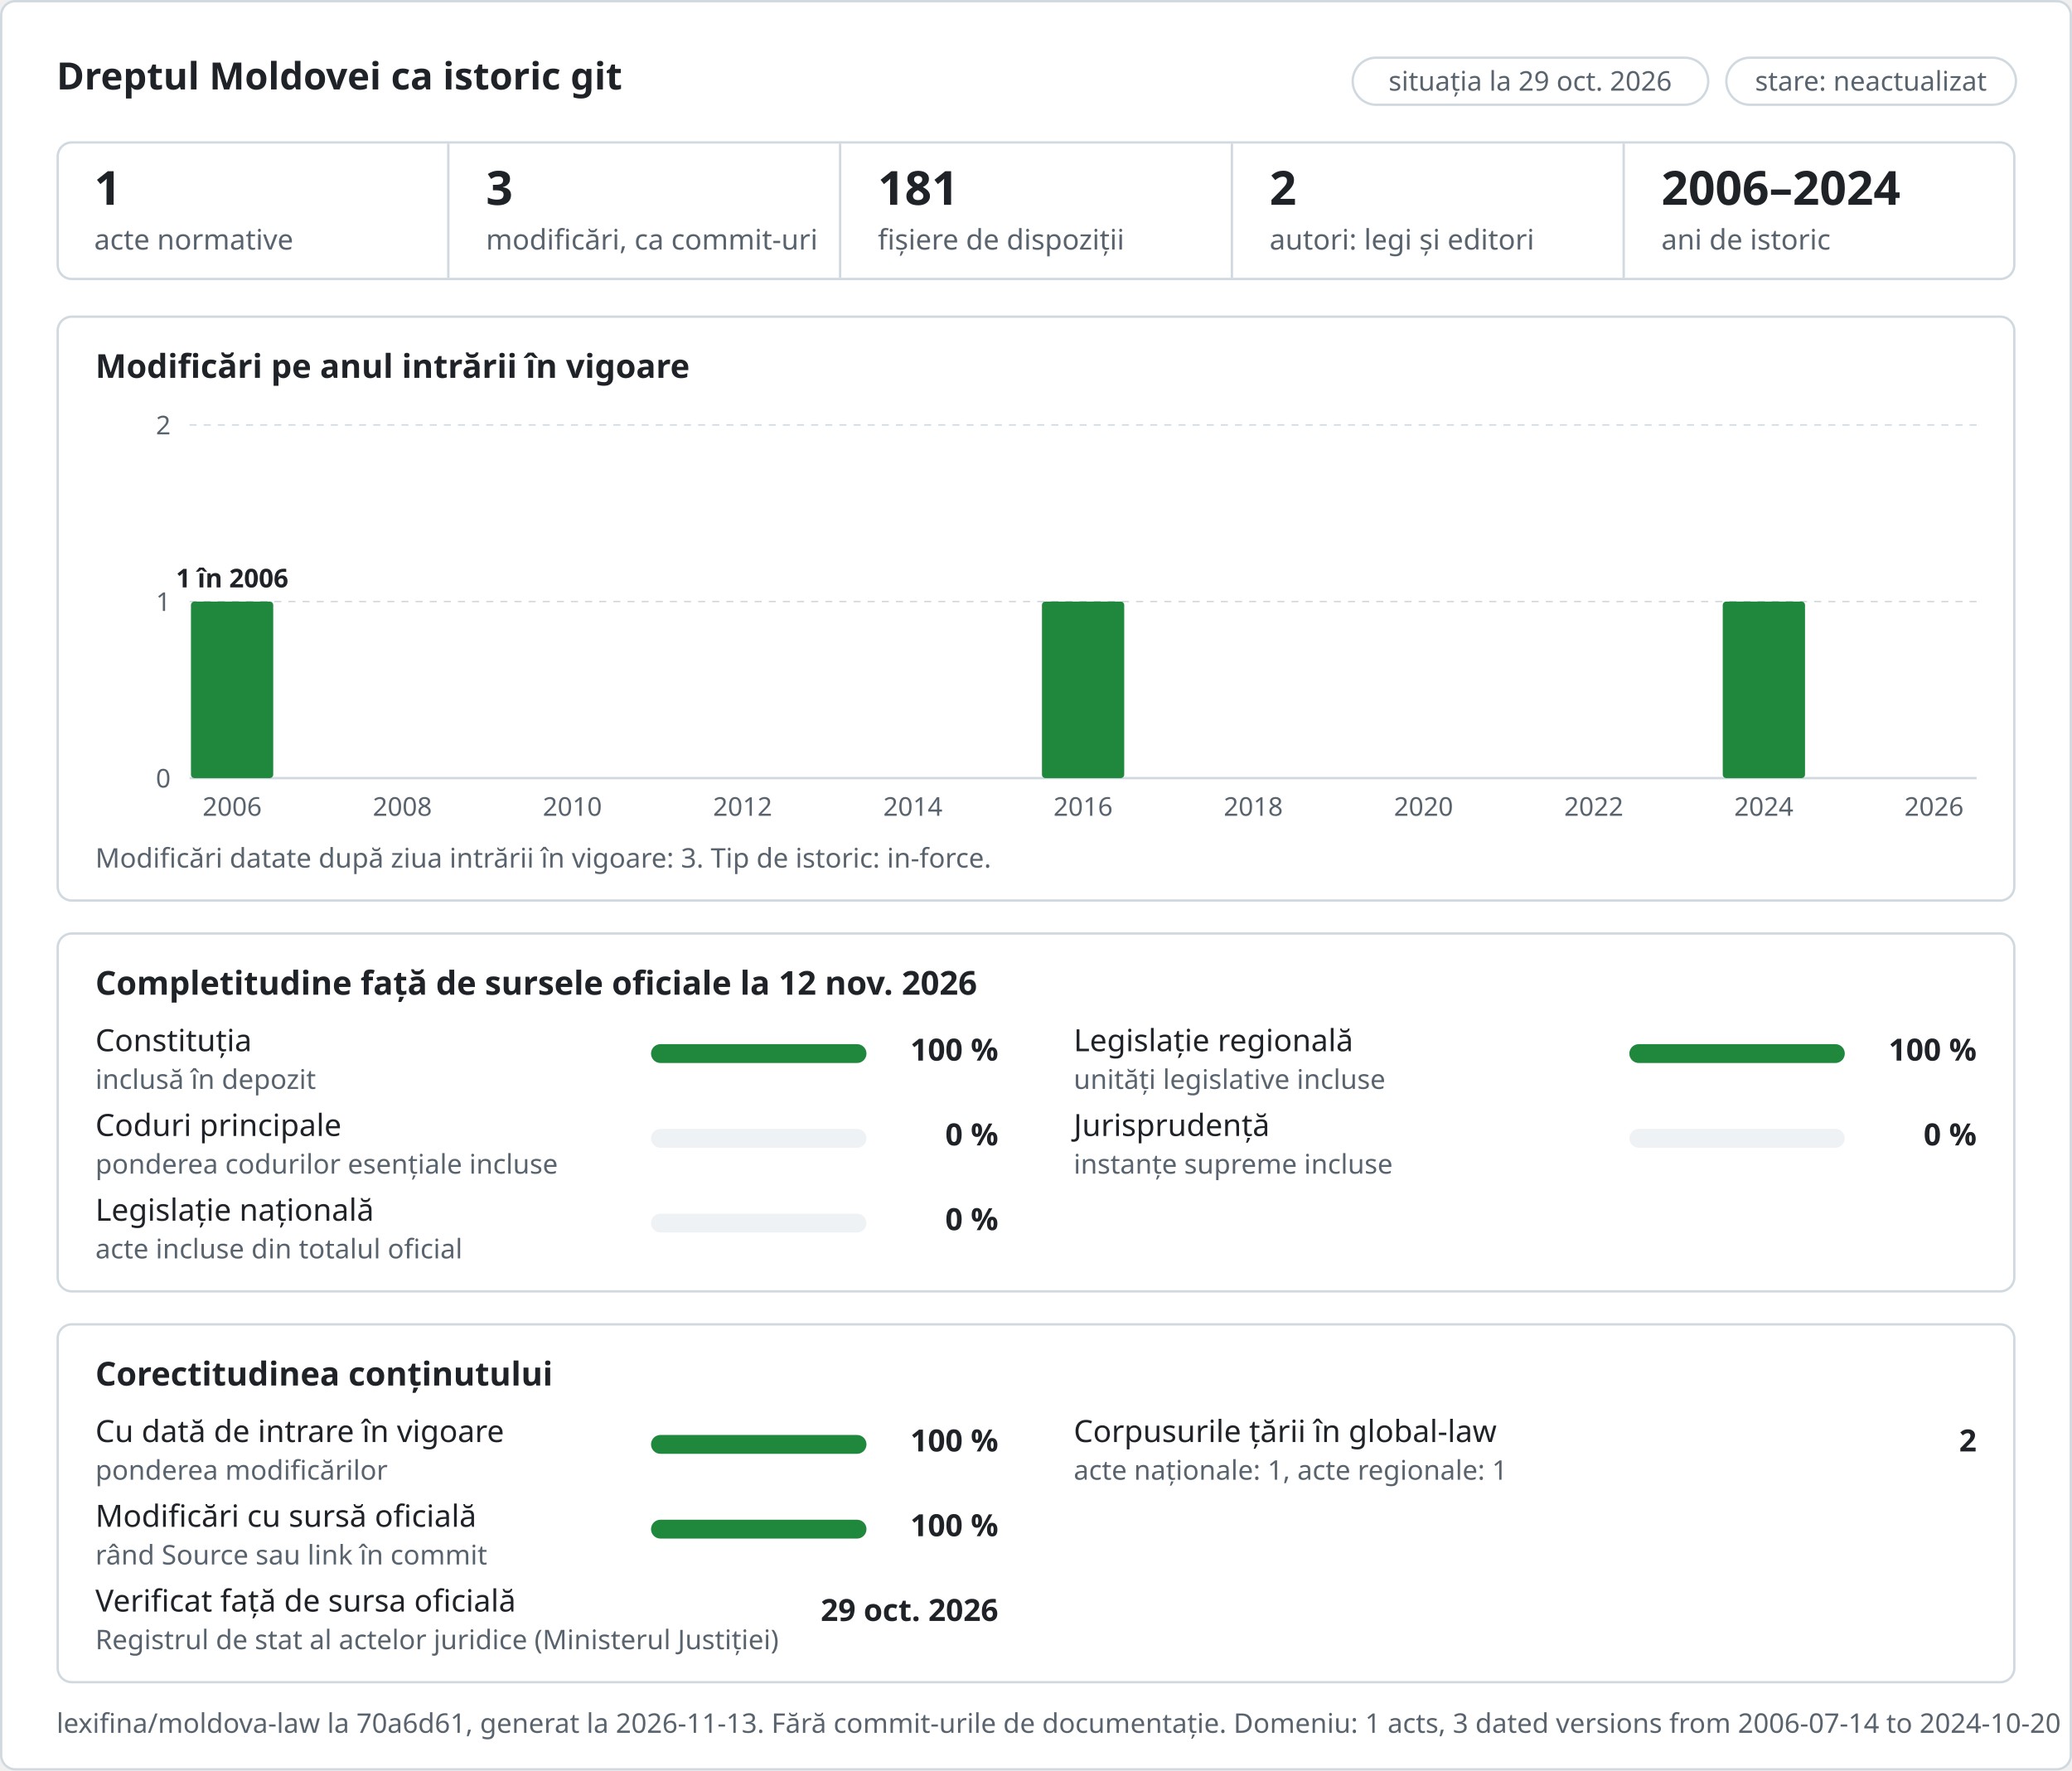
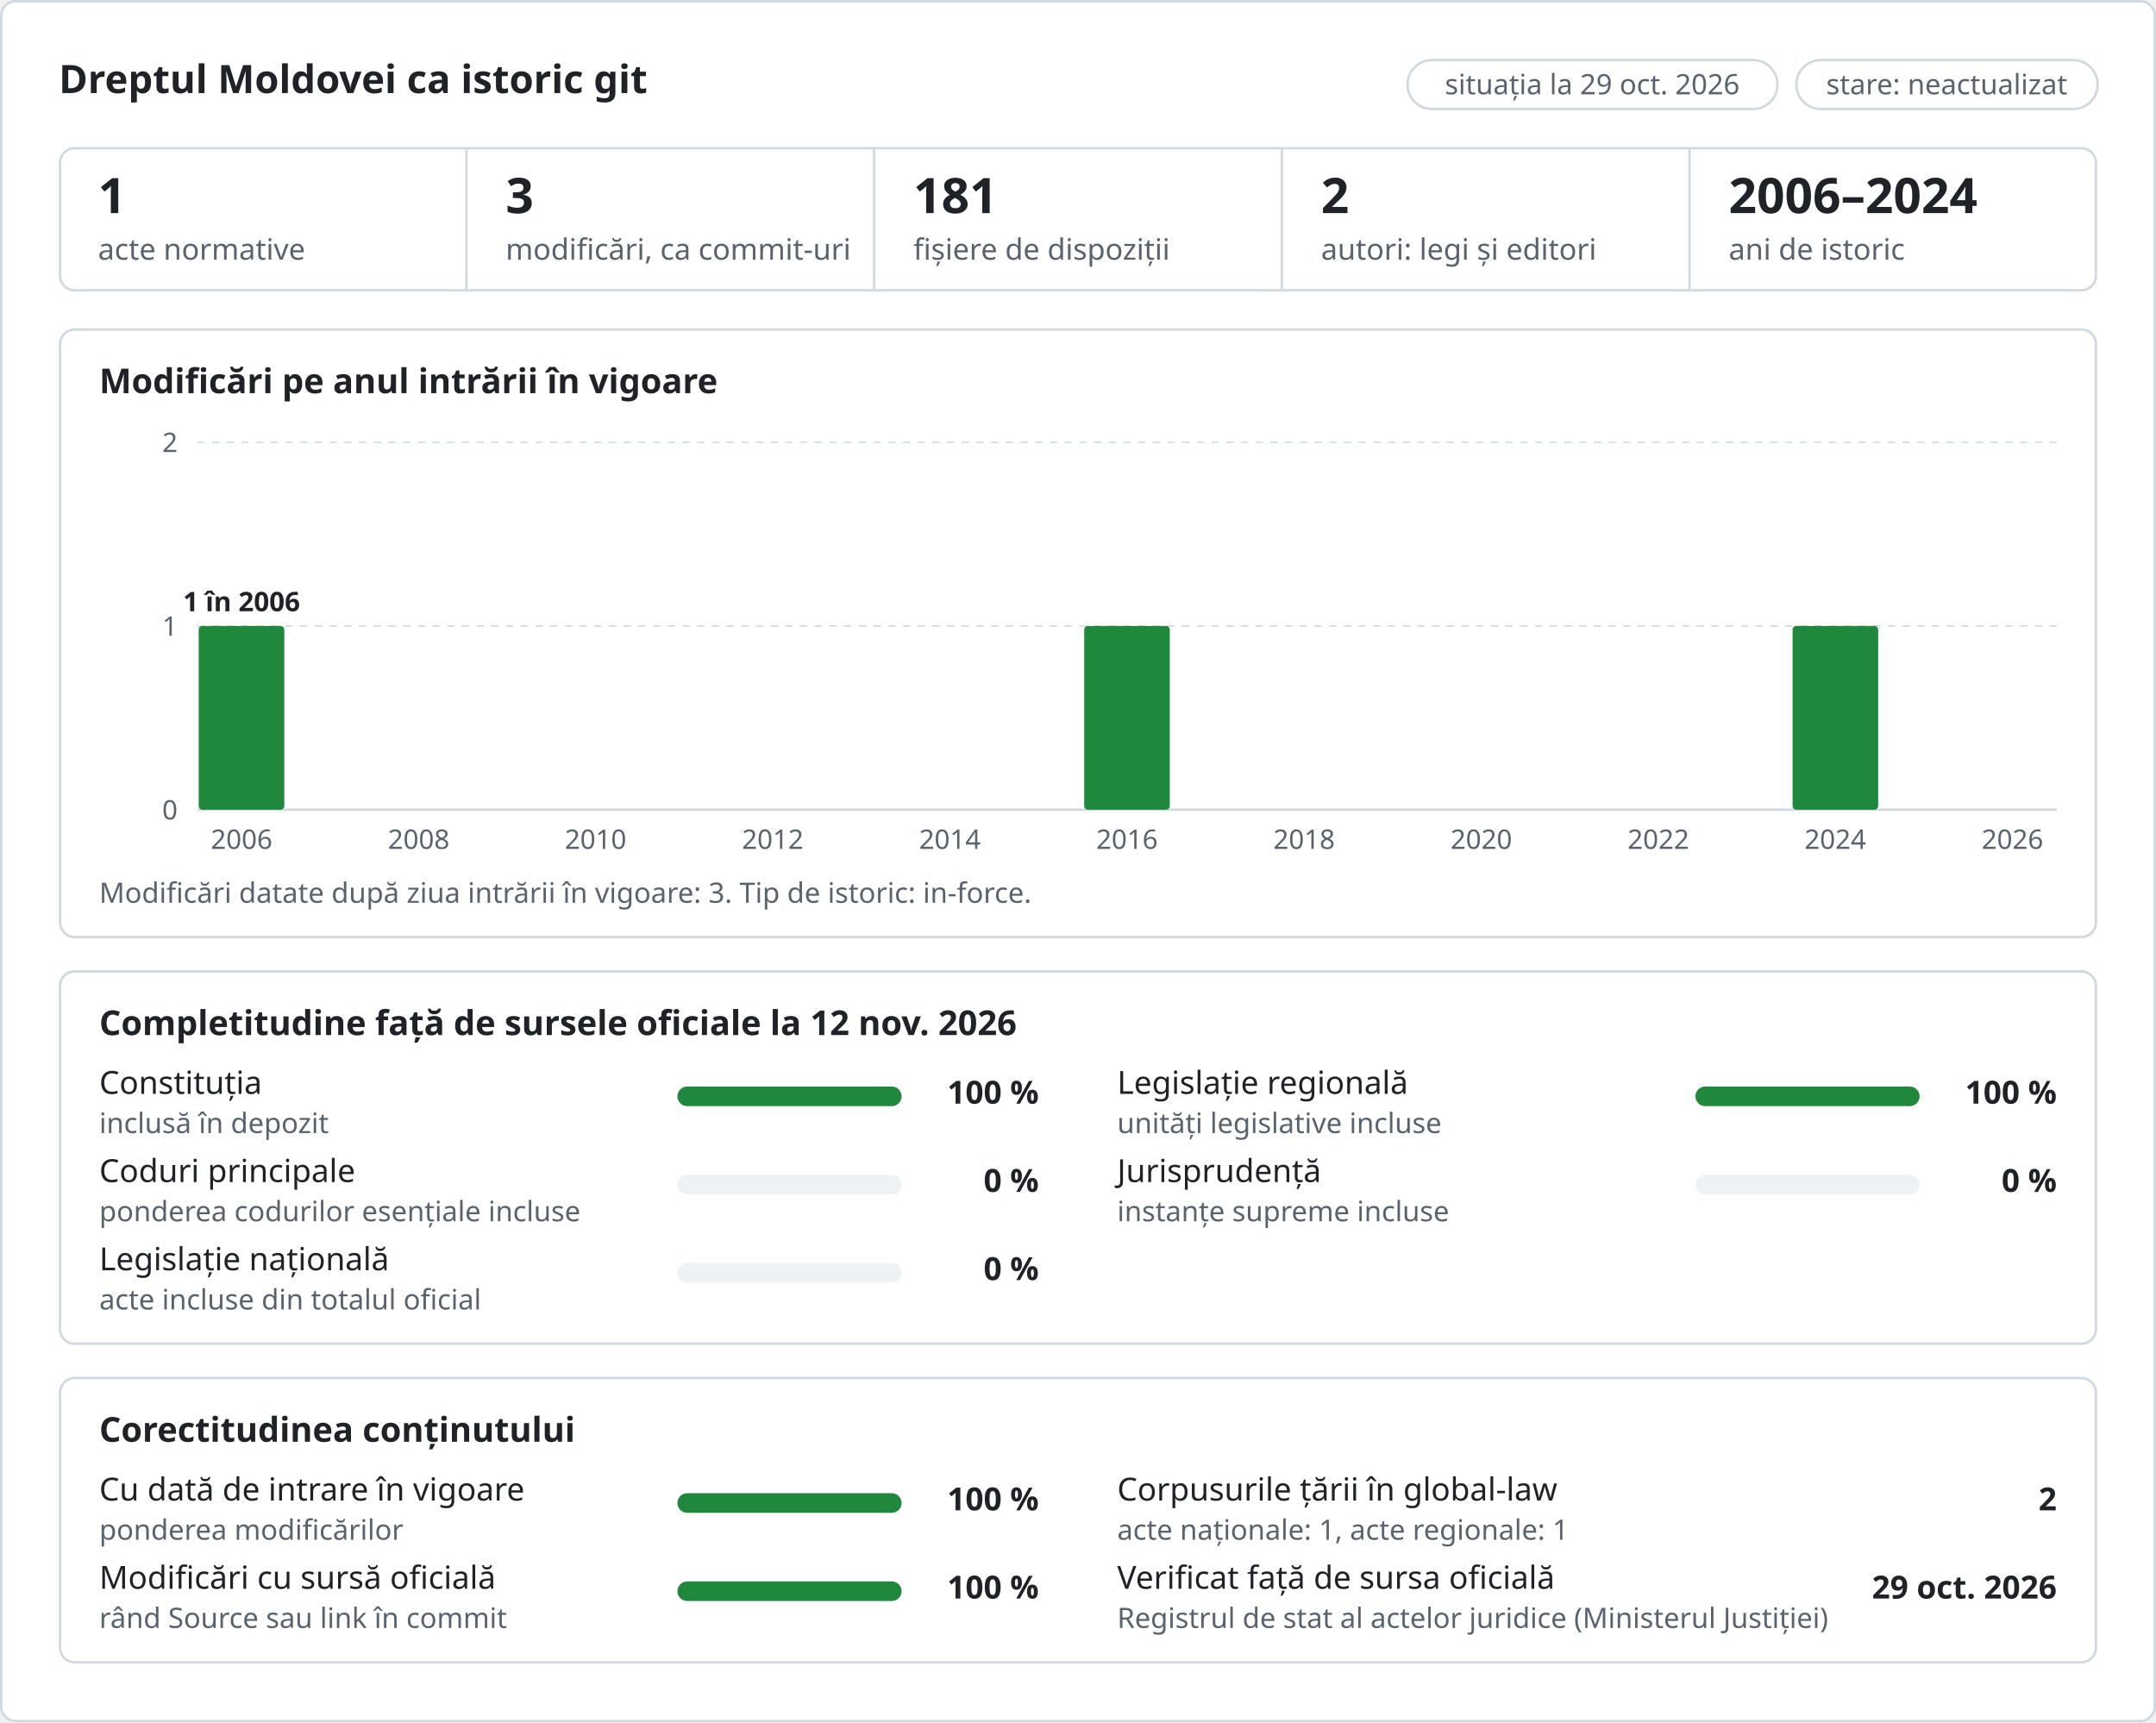
- <svg xmlns="http://www.w3.org/2000/svg" width="880" height="752" viewBox="0 0 880 752" font-family="-apple-system,BlinkMacSystemFont,Segoe UI,Noto Sans,Helvetica,Arial,sans-serif">
-   <rect x="0.5" y="0.5" width="879" height="751" rx="6" fill="#ffffff" stroke="#d1d9e0" />
+ <svg xmlns="http://www.w3.org/2000/svg" width="880" height="703" viewBox="0 0 880 703" font-family="-apple-system,BlinkMacSystemFont,Segoe UI,Noto Sans,Helvetica,Arial,sans-serif">
+   <rect x="0.5" y="0.5" width="879" height="702" rx="6" fill="#ffffff" stroke="#d1d9e0" />
  <text x="24" y="38" font-size="16" font-weight="600" fill="#1f2328">Dreptul Moldovei ca istoric git</text>
  <rect x="574.5" y="24.5" width="151" height="20" rx="10" fill="none" stroke="#d1d9e0" />
  <text x="649.9" y="38.5" font-size="11.5" font-weight="500" text-anchor="middle" fill="#59636e">situația la 29 oct. 2026</text>
  <rect x="733.2" y="24.5" width="123" height="20" rx="10" fill="none" stroke="#d1d9e0" />
  <text x="794.6" y="38.5" font-size="11.5" font-weight="500" text-anchor="middle" fill="#59636e">stare: neactualizat</text>
  <rect x="24.5" y="60.5" width="831" height="58" rx="6" fill="#ffffff" stroke="#d1d9e0" />
  <text x="40.0" y="87" font-size="20" font-weight="600" fill="#1f2328">1</text>
  <text x="40.0" y="106" font-size="12" fill="#59636e">acte normative</text>
  <line x1="190.4" y1="61" x2="190.4" y2="118" stroke="#d1d9e0" />
  <text x="206.4" y="87" font-size="20" font-weight="600" fill="#1f2328">3</text>
  <text x="206.4" y="106" font-size="12" fill="#59636e">modificări, ca commit-uri</text>
  <line x1="356.8" y1="61" x2="356.8" y2="118" stroke="#d1d9e0" />
  <text x="372.8" y="87" font-size="20" font-weight="600" fill="#1f2328">181</text>
  <text x="372.8" y="106" font-size="12" fill="#59636e">fișiere de dispoziții</text>
  <line x1="523.2" y1="61" x2="523.2" y2="118" stroke="#d1d9e0" />
  <text x="539.2" y="87" font-size="20" font-weight="600" fill="#1f2328">2</text>
  <text x="539.2" y="106" font-size="12" fill="#59636e">autori: legi și editori</text>
  <line x1="689.6" y1="61" x2="689.6" y2="118" stroke="#d1d9e0" />
  <text x="705.6" y="87" font-size="20" font-weight="600" fill="#1f2328">2006–2024</text>
  <text x="705.6" y="106" font-size="12" fill="#59636e">ani de istoric</text>
  <rect x="24.5" y="134.5" width="831" height="248" rx="6" fill="#ffffff" stroke="#d1d9e0" />
  <text x="40.5" y="160.5" font-size="14" font-weight="600" fill="#1f2328">Modificări pe anul intrării în vigoare</text>
  <line x1="80.5" y1="330.5" x2="839.5" y2="330.5" stroke="#d1d9e0" stroke-width="1" />
  <text x="72.5" y="334.5" font-size="11" text-anchor="end" fill="#59636e">0</text>
  <line x1="80.5" y1="255.5" x2="839.5" y2="255.5" stroke="#d1d9e0" stroke-width="0.6" stroke-dasharray="3 3" />
  <text x="72.5" y="259.5" font-size="11" text-anchor="end" fill="#59636e">1</text>
  <line x1="80.5" y1="180.5" x2="839.5" y2="180.5" stroke="#d1d9e0" stroke-width="0.6" stroke-dasharray="3 3" />
  <text x="72.5" y="184.5" font-size="11" text-anchor="end" fill="#59636e">2</text>
  <rect x="81.10" y="255.5" width="34.94" height="75.0" rx="1.5" fill="#1f883d" />
  <text x="98.6" y="346.5" font-size="11" text-anchor="middle" fill="#59636e">2006</text>
  <text x="98.6" y="249.5" font-size="11" font-weight="600" text-anchor="middle" fill="#1f2328">1 în 2006</text>
  <text x="170.9" y="346.5" font-size="11" text-anchor="middle" fill="#59636e">2008</text>
  <text x="243.1" y="346.5" font-size="11" text-anchor="middle" fill="#59636e">2010</text>
  <text x="315.4" y="346.5" font-size="11" text-anchor="middle" fill="#59636e">2012</text>
  <text x="387.7" y="346.5" font-size="11" text-anchor="middle" fill="#59636e">2014</text>
  <rect x="442.53" y="255.5" width="34.94" height="75.0" rx="1.5" fill="#1f883d" />
  <text x="460.0" y="346.5" font-size="11" text-anchor="middle" fill="#59636e">2016</text>
  <text x="532.3" y="346.5" font-size="11" text-anchor="middle" fill="#59636e">2018</text>
  <text x="604.6" y="346.5" font-size="11" text-anchor="middle" fill="#59636e">2020</text>
  <text x="676.9" y="346.5" font-size="11" text-anchor="middle" fill="#59636e">2022</text>
  <rect x="731.67" y="255.5" width="34.94" height="75.0" rx="1.5" fill="#1f883d" />
  <text x="749.1" y="346.5" font-size="11" text-anchor="middle" fill="#59636e">2024</text>
  <text x="821.4" y="346.5" font-size="11" text-anchor="middle" fill="#59636e">2026</text>
  <text x="40.5" y="368.5" font-size="11.5" fill="#59636e">Modificări datate după ziua intrării în vigoare: 3. Tip de istoric: in-force.</text>
  <rect x="24.5" y="396.5" width="831" height="152" rx="6" fill="#ffffff" stroke="#d1d9e0" />
  <text x="40.5" y="422.5" font-size="14" font-weight="600" fill="#1f2328">Completitudine față de sursele oficiale la 12 nov. 2026</text>
  <text x="40.5" y="446.5" font-size="13" fill="#1f2328">Constituția</text>
  <text x="40.5" y="462.5" font-size="11.5" fill="#59636e">inclusă în depozit</text>
  <g>
    <rect x="276.5" y="443.5" width="91.5" height="8" rx="4" fill="#eff2f5" />
    <rect x="276.5" y="443.5" width="91.5" height="8" rx="4" fill="#1f883d" />
  </g>
  <text x="424.0" y="450.5" font-size="13" font-weight="600" text-anchor="end" fill="#1f2328">100 %</text>
  <text x="40.5" y="482.5" font-size="13" fill="#1f2328">Coduri principale</text>
  <text x="40.5" y="498.5" font-size="11.5" fill="#59636e">ponderea codurilor esențiale incluse</text>
  <g>
    <rect x="276.5" y="479.5" width="91.5" height="8" rx="4" fill="#eff2f5" />
  </g>
  <text x="424.0" y="486.5" font-size="13" font-weight="600" text-anchor="end" fill="#1f2328">0 %</text>
  <text x="40.5" y="518.5" font-size="13" fill="#1f2328">Legislație națională</text>
  <text x="40.5" y="534.5" font-size="11.5" fill="#59636e">acte incluse din totalul oficial</text>
  <g>
    <rect x="276.5" y="515.5" width="91.5" height="8" rx="4" fill="#eff2f5" />
  </g>
  <text x="424.0" y="522.5" font-size="13" font-weight="600" text-anchor="end" fill="#1f2328">0 %</text>
  <text x="456.0" y="446.5" font-size="13" fill="#1f2328">Legislație regională</text>
  <text x="456.0" y="462.5" font-size="11.5" fill="#59636e">unități legislative incluse</text>
  <g>
    <rect x="692.0" y="443.5" width="91.5" height="8" rx="4" fill="#eff2f5" />
    <rect x="692.0" y="443.5" width="91.5" height="8" rx="4" fill="#1f883d" />
  </g>
  <text x="839.5" y="450.5" font-size="13" font-weight="600" text-anchor="end" fill="#1f2328">100 %</text>
  <text x="456.0" y="482.5" font-size="13" fill="#1f2328">Jurisprudență</text>
  <text x="456.0" y="498.5" font-size="11.5" fill="#59636e">instanțe supreme incluse</text>
  <g>
    <rect x="692.0" y="479.5" width="91.5" height="8" rx="4" fill="#eff2f5" />
  </g>
  <text x="839.5" y="486.5" font-size="13" font-weight="600" text-anchor="end" fill="#1f2328">0 %</text>
-   <rect x="24.5" y="562.5" width="831" height="152" rx="6" fill="#ffffff" stroke="#d1d9e0" />
+   <rect x="24.5" y="562.5" width="831" height="116" rx="6" fill="#ffffff" stroke="#d1d9e0" />
  <text x="40.5" y="588.5" font-size="14" font-weight="600" fill="#1f2328">Corectitudinea conținutului</text>
  <text x="40.5" y="612.5" font-size="13" fill="#1f2328">Cu dată de intrare în vigoare</text>
  <text x="40.5" y="628.5" font-size="11.5" fill="#59636e">ponderea modificărilor</text>
  <g>
    <rect x="276.5" y="609.5" width="91.5" height="8" rx="4" fill="#eff2f5" />
    <rect x="276.5" y="609.5" width="91.5" height="8" rx="4" fill="#1f883d" />
  </g>
  <text x="424.0" y="616.5" font-size="13" font-weight="600" text-anchor="end" fill="#1f2328">100 %</text>
  <text x="40.5" y="648.5" font-size="13" fill="#1f2328">Modificări cu sursă oficială</text>
  <text x="40.5" y="664.5" font-size="11.5" fill="#59636e">rând Source sau link în commit</text>
  <g>
    <rect x="276.5" y="645.5" width="91.5" height="8" rx="4" fill="#eff2f5" />
    <rect x="276.5" y="645.5" width="91.5" height="8" rx="4" fill="#1f883d" />
  </g>
  <text x="424.0" y="652.5" font-size="13" font-weight="600" text-anchor="end" fill="#1f2328">100 %</text>
-   <text x="40.5" y="684.5" font-size="13" fill="#1f2328">Verificat față de sursa oficială</text>
-   <text x="40.5" y="700.5" font-size="11.5" fill="#59636e">Registrul de stat al actelor juridice (Ministerul Justiției)</text>
-   <text x="424.0" y="688.5" font-size="13" font-weight="600" text-anchor="end" fill="#1f2328">29 oct. 2026</text>
  <text x="456.0" y="612.5" font-size="13" fill="#1f2328">Corpusurile țării în global-law</text>
  <text x="456.0" y="628.5" font-size="11.5" fill="#59636e">acte naționale: 1, acte regionale: 1</text>
  <text x="839.5" y="616.5" font-size="13" font-weight="600" text-anchor="end" fill="#1f2328">2</text>
-   <text x="24" y="736" font-size="11.5" fill="#59636e">lexifina/moldova-law la 70a6d61, generat la 2026-11-13. Fără commit-urile de documentație. Domeniu: 1 acts, 3 dated versions from 2006-07-14 to 2024-10-20</text>
+   <text x="456.0" y="648.5" font-size="13" fill="#1f2328">Verificat față de sursa oficială</text>
+   <text x="456.0" y="664.5" font-size="11.5" fill="#59636e">Registrul de stat al actelor juridice (Ministerul Justiției)</text>
+   <text x="839.5" y="652.5" font-size="13" font-weight="600" text-anchor="end" fill="#1f2328">29 oct. 2026</text>
</svg>
